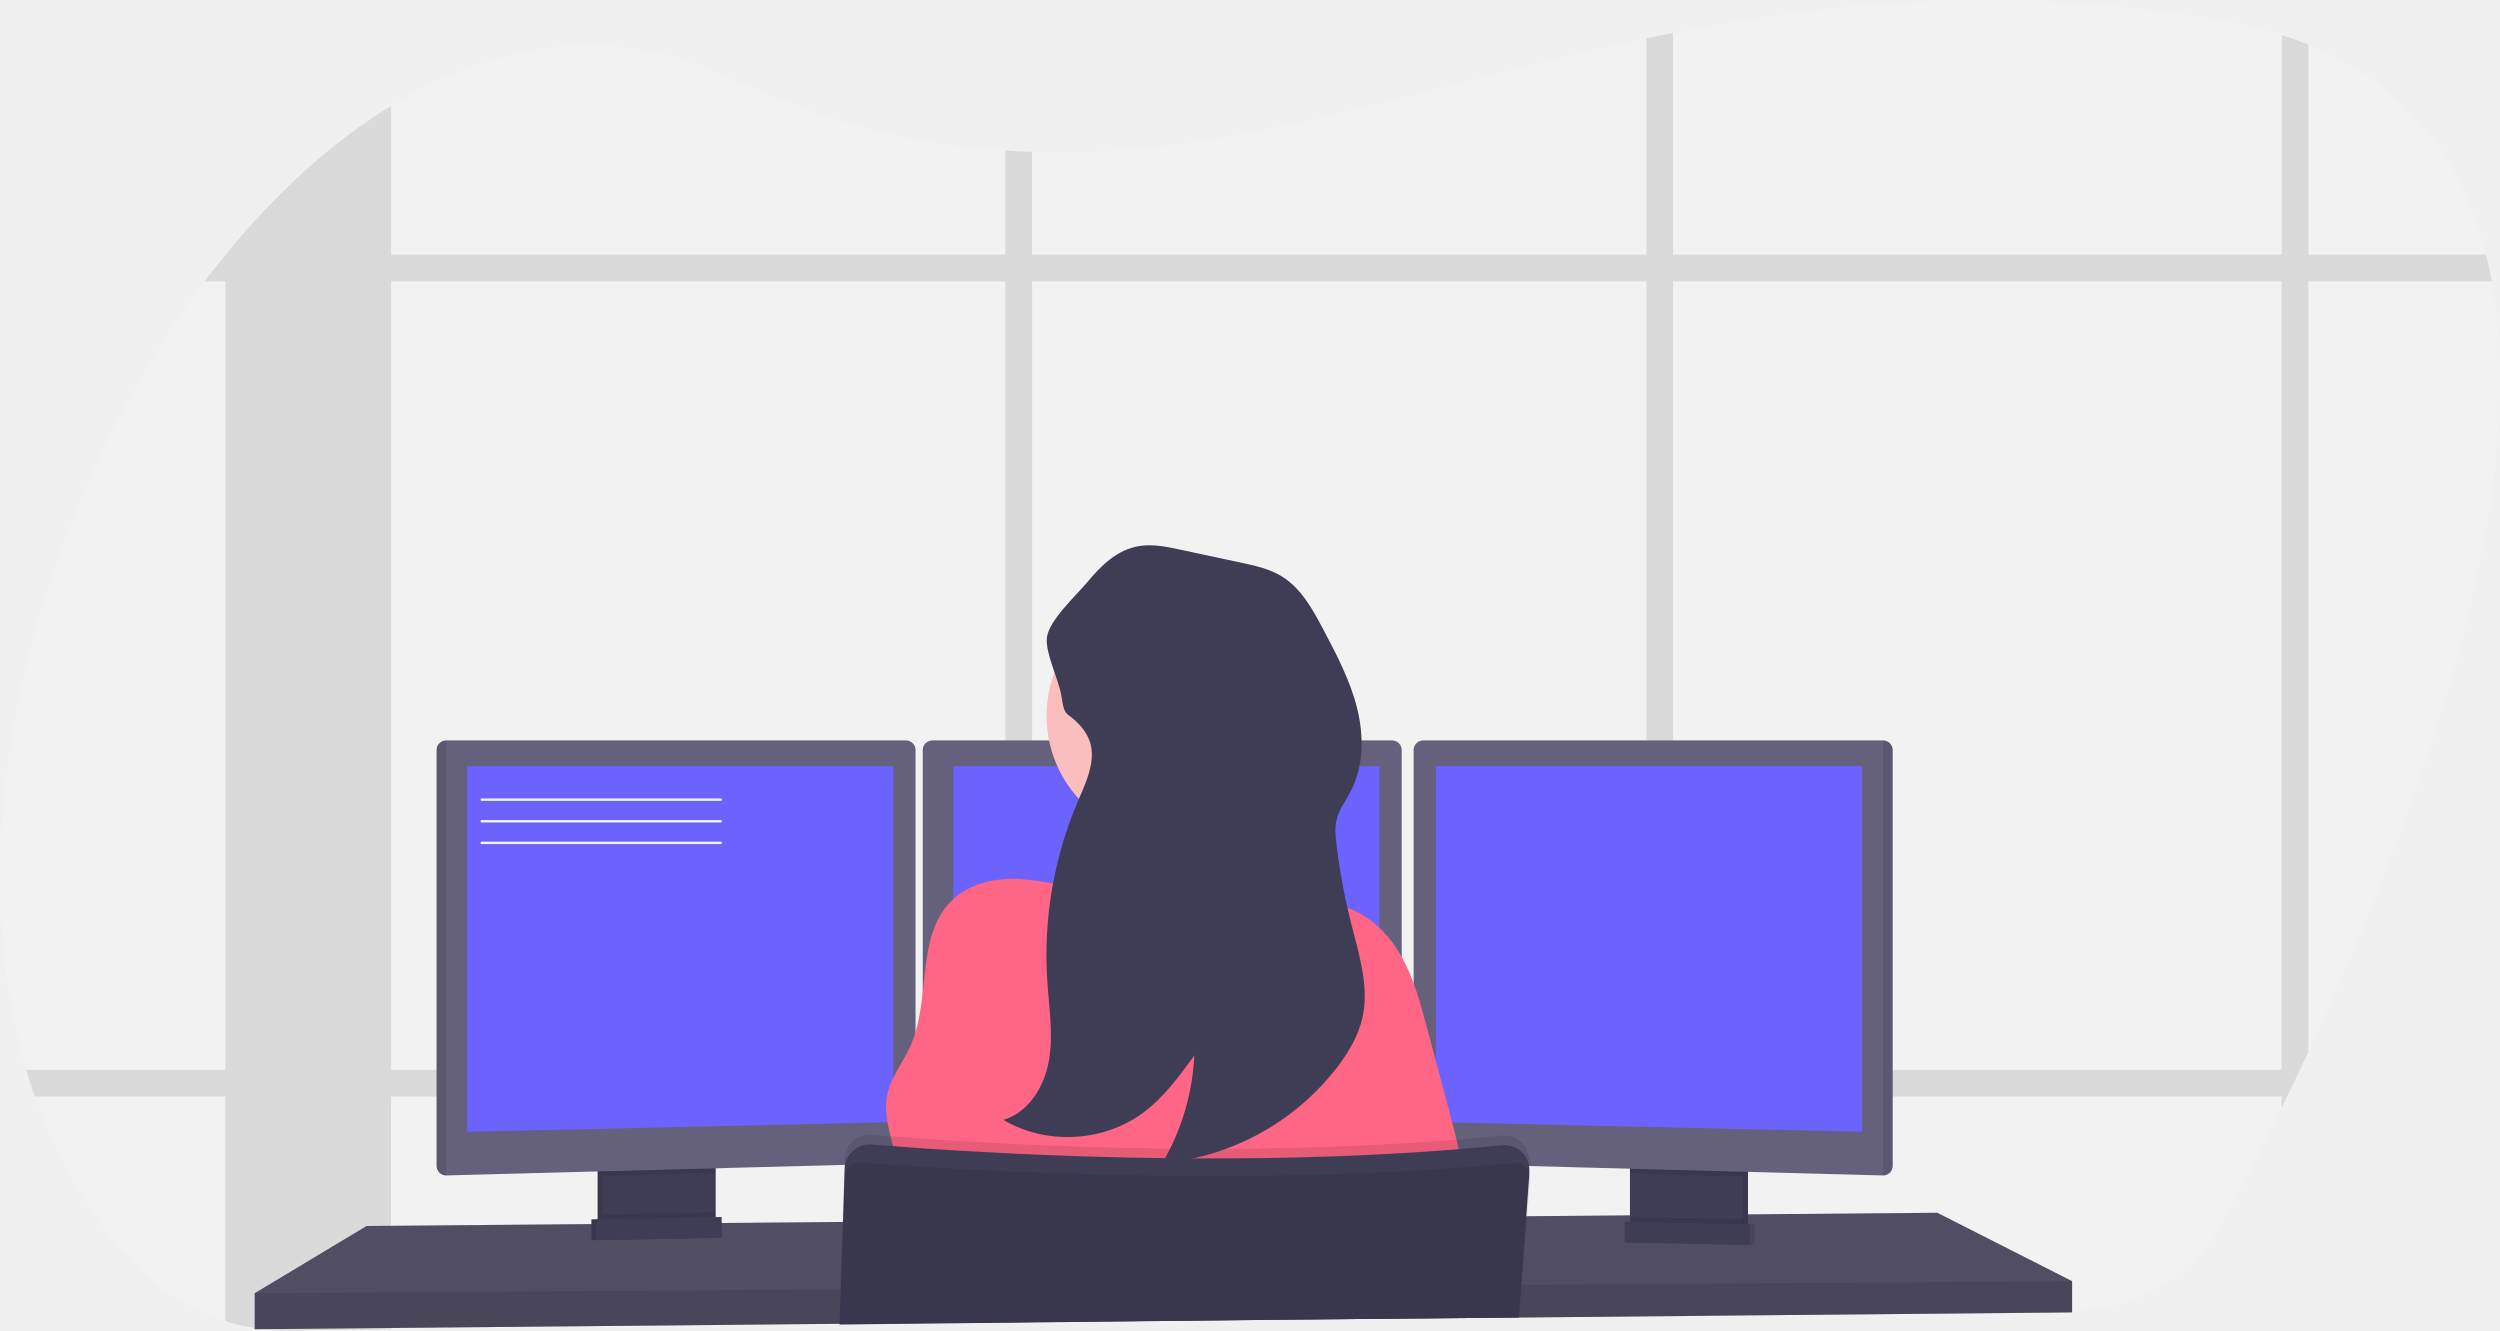
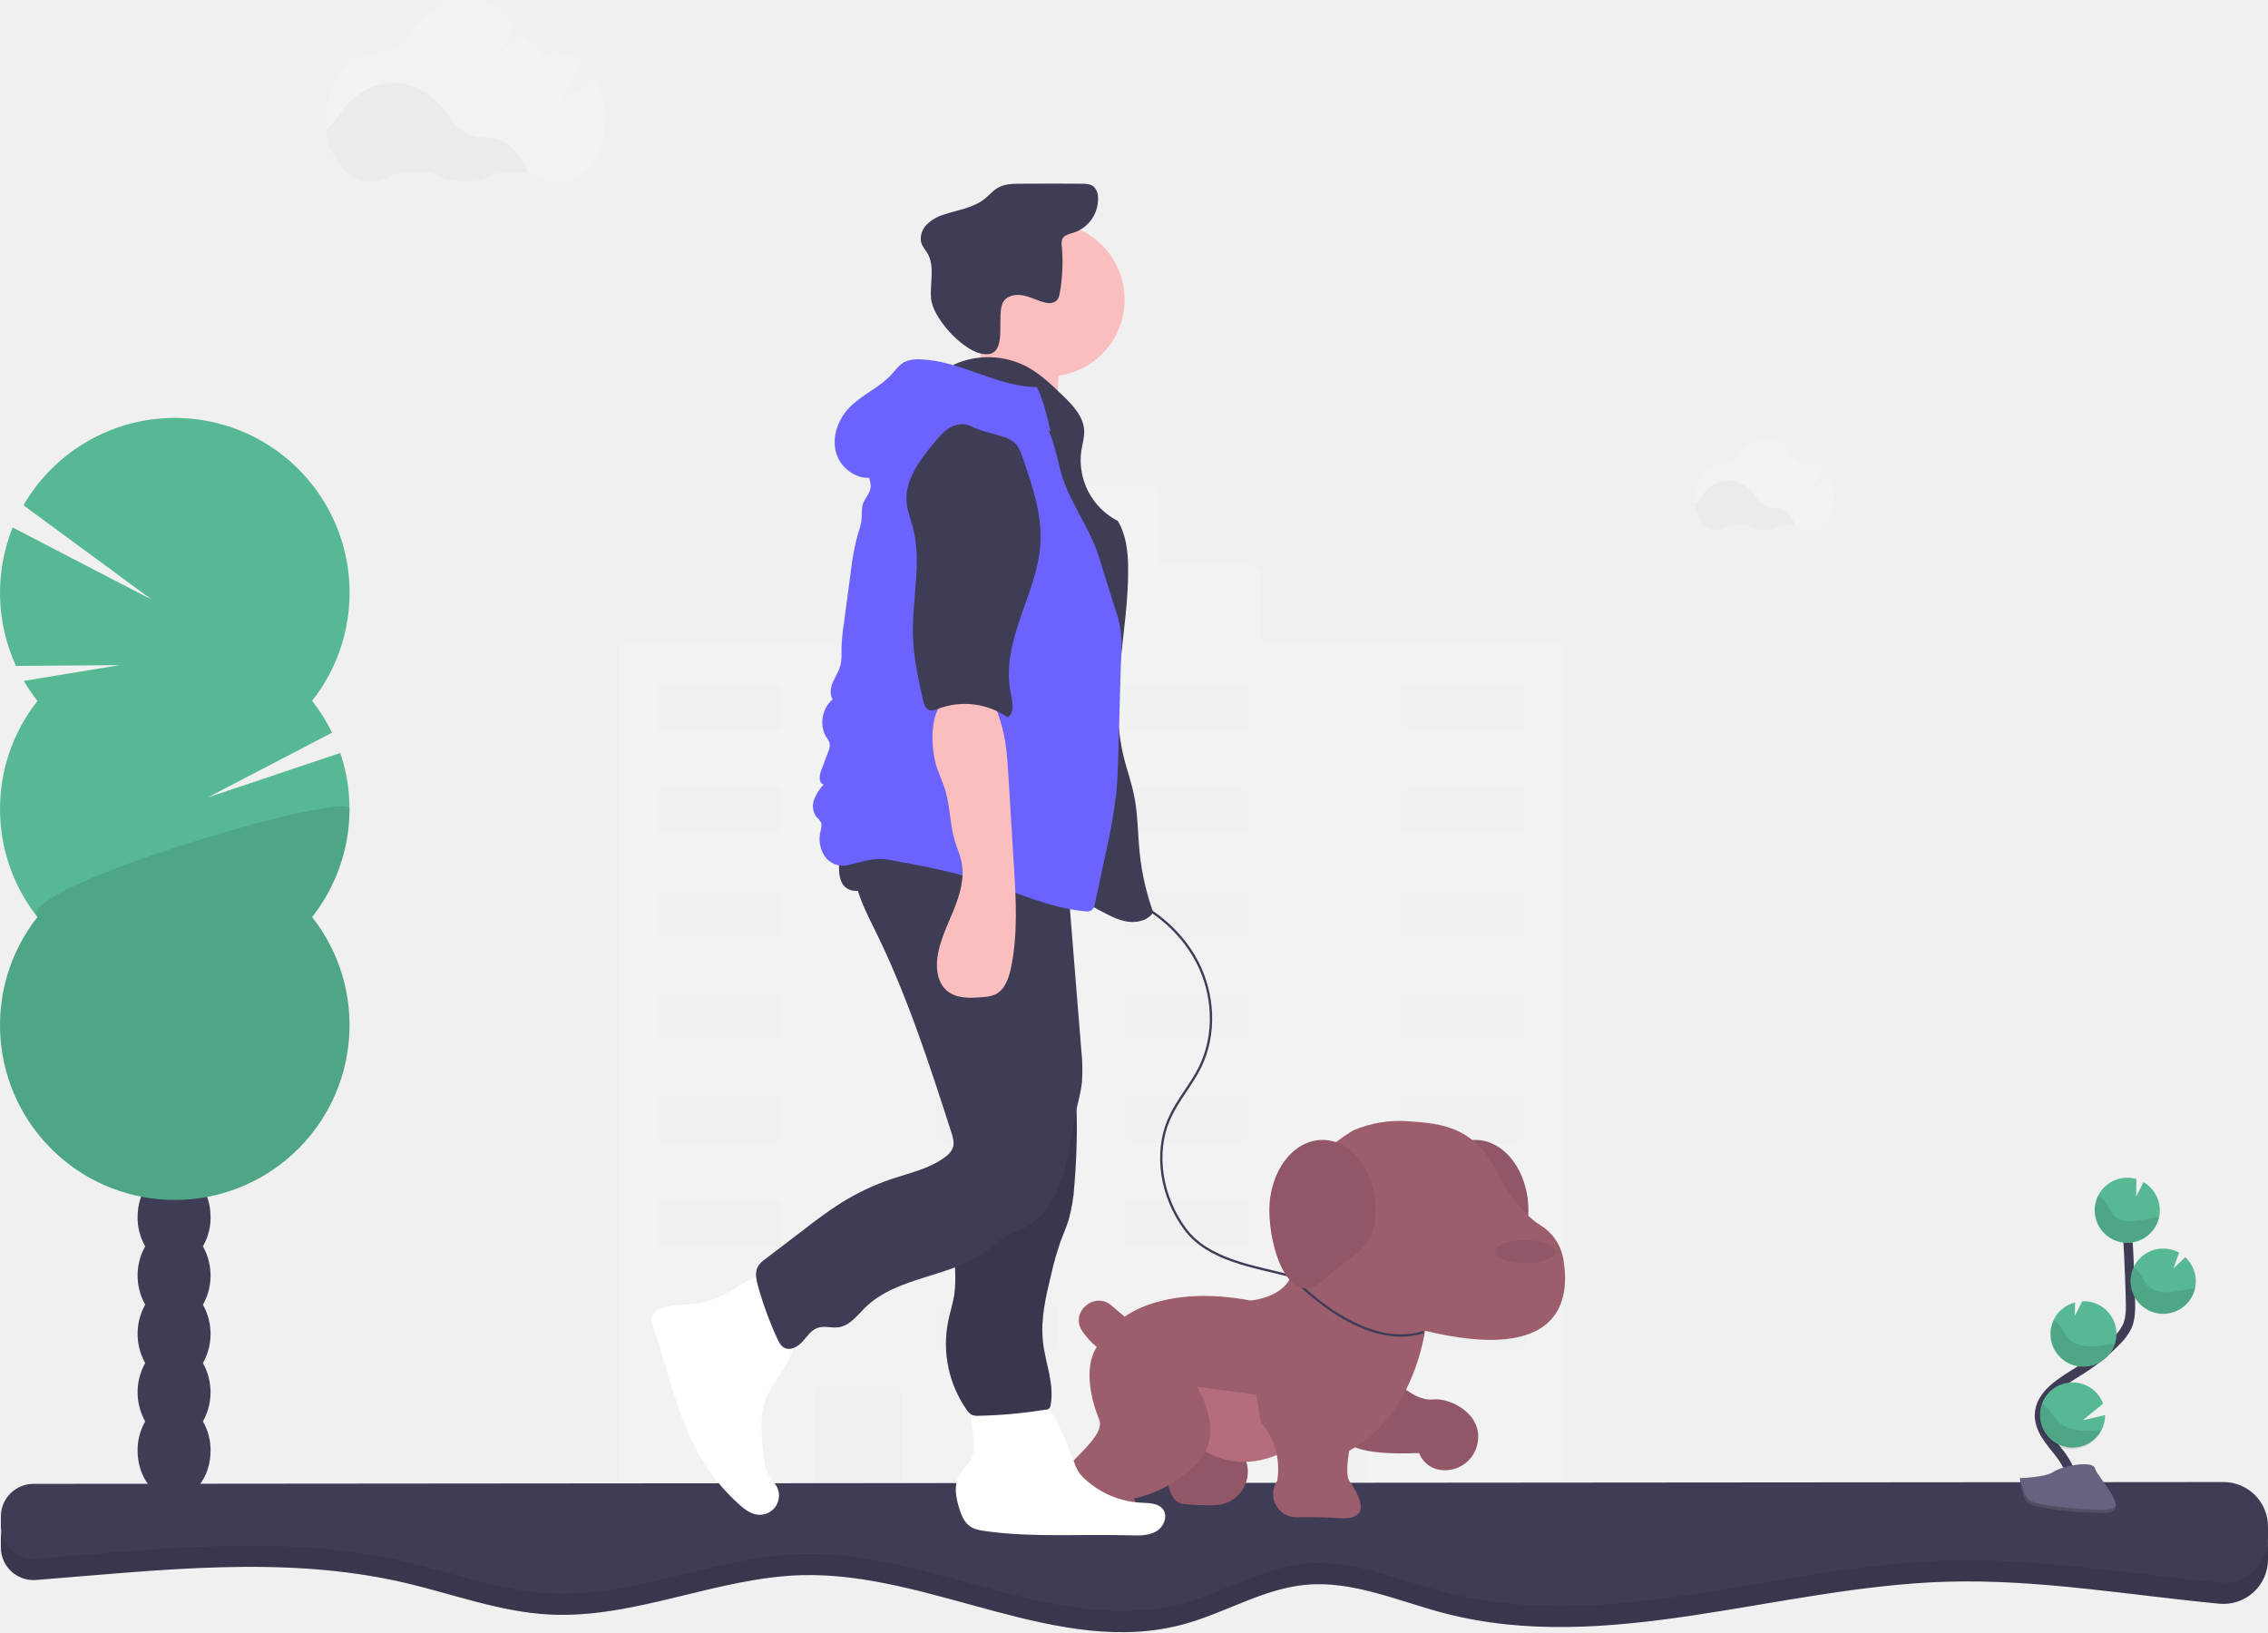
- <svg xmlns="http://www.w3.org/2000/svg" id="e6d15d18-a685-4480-ac2b-bd578043a679" data-name="Layer 1" width="1041.32" height="554.17" viewBox="0 0 1041.32 554.17">
-   <path d="M1040.82,611.12q-1.74,3.75-3.47,7.4-2.7,5.67-5.33,11.12c-.78,1.61-1.56,3.19-2.32,4.77-8.6,17.57-16.63,33.11-23.45,45.89A73.21,73.21,0,0,1,942.44,719l-151.65,1.65h-1.6l-13,.14-11.12.12-34.1.37-1.38,0-17.36.19h-.53l-107,1.16-95.51,1-11.11.12-69,.75H429l-44.75.48h-.48l-141.5,1.53-42.33.46a88,88,0,0,1-10.79-.54h0c-1.22-.14-2.44-.3-3.65-.49a87.38,87.38,0,0,1-51.29-27.54C116,678.37,102.75,655,93.85,629.64q-1.93-5.49-3.6-11.12C59.44,514.37,97,380,164.6,290.08q4.25-5.64,8.64-11l.07-.08c20.79-25.52,44.1-46.84,68.93-62,44-26.91,92.75-34.49,140.7-11.9,40.57,19.12,78.45,28.11,115.17,30.55,3.71.24,7.42.42,11.11.53,84.23,2.65,163.17-27.7,255.87-47.29,3.69-.78,7.39-1.55,11.12-2.28,66.13-13.16,139.49-20.1,226.73-5.51a189.09,189.09,0,0,1,26.76,6.4q5.77,1.86,11.12,4c41.64,16.94,64.35,48.24,74,87.46q1.37,5.46,2.37,11.11C1134.3,384.41,1084.19,518.23,1040.82,611.12Z" transform="translate(-79.34 -172.91)" fill="#f2f2f2" />
-   <path d="M576.36,618.52a95.22,95.22,0,0,1-1.87,11.12h93.7V618.52Zm-78.25,62.81,11.11-.09V653.77c-3.81-.17-7.52-.34-11.11-.52ZM265.19,618.52v11.12h198.5V618.52ZM1114.87,279h-74V191.51q-5.35-2.17-11.12-4V279H776.21V186.58c-3.73.73-7.43,1.5-11.12,2.28V279H509.22V236.15c-3.69-.11-7.4-.29-11.11-.53V279H242.24V217c-24.83,15.16-48.14,36.48-68.93,62h-.07v.08q-4.4,5.4-8.64,11h8.64V618.52h-83q1.66,5.63,3.6,11.12h79.39v93.62a87,87,0,0,0,12.2,2.79c1.21.19,2.43.35,3.65.49h0a88,88,0,0,0,10.79.54l42.33-.46v-97H498.11v94.21l11.11-.12V629.64H765.09V721l11.12-.12V629.64H1029.7v4.77c.76-1.58,1.54-3.16,2.32-4.77q2.63-5.45,5.33-11.12,1.73-3.64,3.47-7.4v-321h76.42Q1116.23,284.43,1114.87,279ZM242.24,618.52V290.08H498.11V618.52Zm267,0V290.08H765.09V618.52Zm520.48,0H776.21V290.08H1029.7Z" transform="translate(-79.34 -172.91)" opacity="0.1" />
-   <polygon points="863.09 533.65 863.09 546.65 711.17 548.05 709.55 548.08 651.81 548.61 650.43 548.63 632.88 548.78 632.36 548.78 525.38 549.77 349.77 551.4 349.62 551.4 304.97 551.82 304.49 551.83 106.09 553.65 106.09 538.65 152.74 510.65 246.34 509.87 248.34 509.86 249 509.85 251 509.82 295.94 509.45 297.95 509.44 298.59 509.43 300.59 509.42 315 509.3 315.38 509.29 350.93 508.99 351.22 508.99 628.62 506.65 635.41 506.6 636.09 506.6 641.27 506.55 678.92 506.24 680.92 506.21 682.77 506.19 683.73 506.19 695.44 506.1 697.76 506.07 700.87 506.05 710.62 505.96 726.09 505.83 728.09 505.81 731.57 505.79 732.22 505.79 806.93 505.15 863.09 533.65" fill="#65617d" />
-   <polygon points="863.09 533.65 863.09 546.65 711.17 548.05 709.55 548.08 651.81 548.61 650.43 548.63 632.88 548.78 632.36 548.78 525.38 549.77 349.77 551.4 349.62 551.4 304.97 551.82 304.49 551.83 106.09 553.65 106.09 538.65 152.74 510.65 246.34 509.87 248.34 509.86 249 509.85 251 509.82 295.94 509.45 297.95 509.44 298.59 509.43 300.59 509.42 315 509.3 315.38 509.29 350.93 508.99 351.22 508.99 628.62 506.65 635.41 506.6 636.09 506.6 641.27 506.55 678.92 506.24 680.92 506.21 682.77 506.19 683.73 506.19 695.44 506.1 697.76 506.07 700.87 506.05 710.62 505.96 726.09 505.83 728.09 505.81 731.57 505.79 732.22 505.79 806.93 505.15 863.09 533.65" opacity="0.2" />
-   <path d="M375.44,656.57v24.49a6.13,6.13,0,0,1-3.5,5.54,6,6,0,0,1-2.5.6l-34.9.74a6,6,0,0,1-2.7-.57,6.12,6.12,0,0,1-3.57-5.57V656.57Z" transform="translate(-79.34 -172.91)" fill="#3f3d56" />
-   <path d="M375.44,656.57v24.49a6.13,6.13,0,0,1-3.5,5.54,6,6,0,0,1-2.5.6l-34.9.74a6,6,0,0,1-2.7-.57,6.12,6.12,0,0,1-3.57-5.57V656.57Z" transform="translate(-79.34 -172.91)" opacity="0.1" />
-   <path d="M377.44,656.57v24.49a6.13,6.13,0,0,1-3.5,5.54,6,6,0,0,1-2.5.6l-34.9.74a6,6,0,0,1-2.7-.57,6.12,6.12,0,0,1-3.57-5.57V656.57Z" transform="translate(-79.34 -172.91)" fill="#3f3d56" />
-   <rect x="680.92" y="483.65" width="47.17" height="31.5" fill="#3f3d56" />
-   <rect x="680.92" y="483.65" width="47.17" height="31.5" opacity="0.1" />
-   <rect x="678.92" y="483.65" width="47.17" height="31.5" fill="#3f3d56" />
-   <polygon points="298.09 483.65 298.09 488.62 250.92 489.88 250.92 483.65 298.09 483.65" opacity="0.1" />
-   <path d="M460.69,485.27v168.2a4,4,0,0,1-3.85,3.95l-191.65,5.1h-.05a4,4,0,0,1-3.95-3.95V485.27a4,4,0,0,1,3.95-3.95h191.6A4,4,0,0,1,460.69,485.27Z" transform="translate(-79.34 -172.91)" fill="#65617d" />
-   <path d="M265.19,481.32v181.2h-.05a4,4,0,0,1-3.95-3.95V485.27a4,4,0,0,1,3.95-3.95Z" transform="translate(-79.34 -172.91)" opacity="0.1" />
-   <polygon points="194.59 319.15 372.09 319.15 372.09 467.4 194.59 471.4 194.59 319.15" fill="#6c63ff" />
-   <polygon points="726.09 483.65 726.09 490.06 678.92 488.8 678.92 483.65 726.09 483.65" opacity="0.1" />
-   <path d="M867.69,485.27v173.3a4,4,0,0,1-4,3.95h0L672,657.42a4,4,0,0,1-3.85-3.95V485.27a4,4,0,0,1,3.95-3.95h191.6A4,4,0,0,1,867.69,485.27Z" transform="translate(-79.34 -172.91)" fill="#65617d" />
-   <path d="M867.69,485.27v173.3a4,4,0,0,1-4,3.95h0V481.32h0A4,4,0,0,1,867.69,485.27Z" transform="translate(-79.34 -172.91)" opacity="0.1" />
-   <polygon points="775.59 319.15 598.09 319.15 598.09 467.4 775.59 471.4 775.59 319.15" fill="#6c63ff" />
-   <path d="M663.19,485.27v168.2a4,4,0,0,1-3.85,3.95l-191.65,5.1h0a4,4,0,0,1-4-3.95V485.27a4,4,0,0,1,3.95-3.95h191.6A4,4,0,0,1,663.19,485.27Z" transform="translate(-79.34 -172.91)" fill="#65617d" />
-   <polygon points="397.09 319.15 574.59 319.15 574.59 467.4 397.09 471.4 397.09 319.15" fill="#6c63ff" />
-   <polygon points="863.09 533.65 863.09 546.65 711.17 548.05 709.55 548.08 651.81 548.61 650.43 548.63 632.88 548.78 632.36 548.78 525.38 549.77 349.77 551.4 349.62 551.4 304.97 551.82 304.49 551.83 106.09 553.65 106.09 538.65 308.6 537.32 309.08 537.32 350.07 537.04 350.26 537.04 633.34 535.17 633.63 535.17 633.8 535.16 634.27 535.16 639.06 535.13 640.52 535.13 715.01 534.63 719.41 534.61 720.39 534.6 863.09 533.65" opacity="0.1" />
-   <circle cx="487.26" cy="298.15" r="51.33" fill="#fbbebe" />
-   <path d="M617.94,550.07s-99.5,12-90,0c3.44-4.34,4.39-17.2,4.2-31.85-.06-4.45-.22-9.06-.45-13.65-1.1-22-3.75-43.5-3.75-43.5s87-41,77-8.5c-4,13.13-2.69,31.57.35,48.88.89,5.05,1.92,10,3,14.7A344.67,344.67,0,0,0,617.94,550.07Z" transform="translate(-79.34 -172.91)" fill="#fbbebe" />
-   <path d="M585.47,546c11.51-2.13,23.7-6,34.53-1.54,2.85,1.17,5.47,2.88,8.39,3.86s6.12,1.22,9.16,1.91c10.68,2.42,19.34,10.55,24.9,20s8.44,20.14,11.26,30.72l6.9,25.83c6,22.45,12,45.09,13.39,68.3a2437.62,2437.62,0,0,1-250.84,1.43c5.44-10.34,11-21.31,10.54-33s-7.19-23.22-4.76-34.74c1.55-7.34,6.57-13.39,9.64-20.22,8.75-19.52,1.94-45.79,17.32-60.65,6.92-6.68,17-9.21,26.63-8.89,12.28.41,24.85,4.24,37,6.11C555.09,547.48,569.79,548.88,585.47,546Z" transform="translate(-79.34 -172.91)" fill="#ff6584" />
-   <path d="M716.37,657.17l-.1,1.43v.1l-.17,2.3-1.33,18.51-1.61,22.3-.46,6.28-1,13.44v.17l-107,1L429.11,724.6l0,.84h-.14l0-.84v-.28l.45-14.36.86-28.06.74-23.79.07-2.37a10.53,10.53,0,0,1,11.42-10.17c4.72.4,10.85.89,18.18,1.41l3,.22c42.33,2.94,120.56,6.74,199.5,2,1.66-.09,3.33-.19,5-.31,12.24-.77,24.47-1.76,36.58-3a10.53,10.53,0,0,1,11.6,11.23Z" transform="translate(-79.34 -172.91)" opacity="0.1" />
-   <path d="M429.08,725.44l0-.84,175.62-1.91,107-1H712v-.17l1-13.44.43-6,1.64-22.61,1.29-17.9,0-.44a10.62,10.62,0,0,0-.11-2.47.3.3,0,0,0,0-.1,10.39,10.39,0,0,0-2-4.64,10.54,10.54,0,0,0-9.42-4c-12.11,1.24-24.34,2.23-36.58,3-1.67.12-3.34.22-5,.31-78.94,4.69-157.17.89-199.5-2l-3-.22c-7.33-.52-13.46-1-18.18-1.41a10.54,10.54,0,0,0-11.24,8.53,11,11,0,0,0-.18,1.64l-.68,22.16L429.54,710l-.44,14.36v.28l0,.84Z" transform="translate(-79.34 -172.91)" fill="#3f3d56" />
-   <path d="M716.67,664.18l-1.23,15.33-1.83,22.85-.46,5.72-1,12.81-.06.64v.17h0l-.15,1.48.11-1.48h-.29l-107,1L429.11,724.6v-.28l.49-14.36,1-28.06.64-18.65A6.36,6.36,0,0,1,434.3,658a6.25,6.25,0,0,1,3.78-.9c2.1.17,4.68.37,7.69.59,4.89.36,10.92.78,17.94,1.22,13,.82,29.31,1.7,48,2.42,52,2,122.2,2.67,188.88-3.17,3-.26,6.1-.55,9.13-.84a6.26,6.26,0,0,1,3.48.66,5.16,5.16,0,0,1,.86.54,6.14,6.14,0,0,1,2,2.46,3.56,3.56,0,0,1,.25.61A6.28,6.28,0,0,1,716.67,664.18Z" transform="translate(-79.34 -172.91)" opacity="0.1" />
-   <path d="M377.44,677.87v3.19a6.13,6.13,0,0,1-3.5,5.54l-40.1.77a6.12,6.12,0,0,1-3.57-5.57v-3Z" transform="translate(-79.34 -172.91)" opacity="0.1" />
-   <polygon points="298.59 515.57 246.34 516.57 246.34 507.9 298.59 506.9 298.59 515.57" fill="#3f3d56" />
-   <polygon points="298.59 515.57 246.34 516.57 246.34 507.9 298.59 506.9 298.59 515.57" opacity="0.1" />
-   <polygon points="300.59 515.57 248.34 516.57 248.34 507.9 300.59 506.9 300.59 515.57" fill="#3f3d56" />
-   <path d="M758.56,679.87v3.19a6.13,6.13,0,0,0,3.5,5.54l40.1.77a6.12,6.12,0,0,0,3.57-5.57v-3Z" transform="translate(-79.34 -172.91)" opacity="0.1" />
-   <polygon points="678.72 517.57 730.97 518.57 730.97 509.9 678.72 508.9 678.72 517.57" opacity="0.1" />
-   <polygon points="676.72 517.57 728.97 518.57 728.97 509.9 676.72 508.9 676.72 517.57" fill="#3f3d56" />
-   <path d="M534.13,486.79c.08,7-3.16,13.6-5.91,20.07a163.49,163.49,0,0,0-12.66,74.71c.73,11,2.58,22,.73,32.9s-8.43,21.77-19,24.9c17.53,10.45,41.26,9.35,57.76-2.66,8.79-6.4,15.34-15.33,21.75-24.11a97.86,97.86,0,0,1-13.31,44.75A103.43,103.43,0,0,0,637,616.53c4.31-5.81,8.06-12.19,9.72-19.23,3.09-13-1.22-26.51-4.51-39.5a266.06,266.06,0,0,1-6.17-33c-.43-3.56-.78-7.22.1-10.7,1-4.07,3.67-7.51,5.64-11.22,5.6-10.54,5.73-23.3,2.86-34.88s-8.49-22.26-14.06-32.81c-4.46-8.46-9.3-17.31-17.46-22.28-5.1-3.1-11-4.39-16.88-5.64l-25.37-5.43c-5.55-1.19-11.26-2.38-16.87-1.51-9.47,1.48-16.14,8.32-22,15.34-4.59,5.46-15.81,15.71-16.6,22.86-.72,6.59,5.1,17.63,6.09,24.58,1.3,9,2.22,6,7.3,11.52C532,478.05,534.07,482,534.13,486.79Z" transform="translate(-79.34 -172.91)" fill="#3f3d56" />
-   <path d="M379.6,506.5H280a.5.5,0,0,1,0-1h99.6a.5.5,0,0,1,0,1Z" transform="translate(-79.34 -172.91)" fill="#f2f2f2" />
-   <path d="M379.6,515.5H280a.5.5,0,0,1,0-1h99.6a.5.5,0,0,1,0,1Z" transform="translate(-79.34 -172.91)" fill="#f2f2f2" />
-   <path d="M379.6,524.5H280a.5.5,0,0,1,0-1h99.6a.5.5,0,0,1,0,1Z" transform="translate(-79.34 -172.91)" fill="#f2f2f2" />
+ <svg xmlns="http://www.w3.org/2000/svg" id="f52a33bb-f0f0-440f-a6eb-12ce17e2b83a" data-name="Layer 1" width="974.38" height="701.23" viewBox="0 0 974.38 701.23">
+   <path d="M783.11,376H654.76V348.26a6.64,6.64,0,0,0-6.64-6.64H610.43V312.05a4.18,4.18,0,0,0-4.18-4.18H557.7a4.18,4.18,0,0,0-4.18,4.18v29.57H509.21a6.64,6.64,0,0,0-6.64,6.64V376H380.18a1.35,1.35,0,0,0-1.34,1.35V745.89a1.35,1.35,0,0,0,1.34,1.35h81.34a1.35,1.35,0,0,0,1.35-1.35V696.31a1.36,1.36,0,0,1,1.35-1.35h34.36a1.36,1.36,0,0,1,1.35,1.35v49.58a1.35,1.35,0,0,0,1.34,1.35H662a1.36,1.36,0,0,0,1.35-1.35V696.31a1.35,1.35,0,0,1,1.34-1.35h34.36a1.35,1.35,0,0,1,1.35,1.35v49.58a1.36,1.36,0,0,0,1.35,1.35h81.34a1.36,1.36,0,0,0,1.35-1.35V377.37A1.36,1.36,0,0,0,783.11,376ZM448.31,677.74a1.34,1.34,0,0,1-1.34,1.34H396.73a1.34,1.34,0,0,1-1.35-1.34V660.58a1.35,1.35,0,0,1,1.35-1.35H447a1.35,1.35,0,0,1,1.34,1.35Zm0-44.34a1.34,1.34,0,0,1-1.34,1.35H396.73a1.34,1.34,0,0,1-1.35-1.35V616.25a1.34,1.34,0,0,1,1.35-1.35H447a1.34,1.34,0,0,1,1.34,1.35Zm0-44.33a1.35,1.35,0,0,1-1.34,1.35H396.73a1.35,1.35,0,0,1-1.35-1.35V571.91a1.35,1.35,0,0,1,1.35-1.35H447a1.35,1.35,0,0,1,1.34,1.35Zm0-44.34a1.34,1.34,0,0,1-1.34,1.35H396.73a1.34,1.34,0,0,1-1.35-1.35V527.58a1.34,1.34,0,0,1,1.35-1.35H447a1.34,1.34,0,0,1,1.34,1.35Zm0-44.33a1.35,1.35,0,0,1-1.34,1.35H396.73a1.35,1.35,0,0,1-1.35-1.35V483.24a1.34,1.34,0,0,1,1.35-1.34H447a1.34,1.34,0,0,1,1.34,1.34Zm0-44.33a1.34,1.34,0,0,1-1.34,1.34H396.73a1.34,1.34,0,0,1-1.35-1.34V438.91a1.35,1.35,0,0,1,1.35-1.35H447a1.35,1.35,0,0,1,1.34,1.35Zm0-44.34a1.34,1.34,0,0,1-1.34,1.35H396.73a1.34,1.34,0,0,1-1.35-1.35V394.58a1.34,1.34,0,0,1,1.35-1.35H447a1.34,1.34,0,0,1,1.34,1.35Zm119.11,266a1.34,1.34,0,0,1-1.35,1.34H515.83a1.35,1.35,0,0,1-1.35-1.34V660.58a1.36,1.36,0,0,1,1.35-1.35h50.24a1.35,1.35,0,0,1,1.35,1.35Zm0-44.34a1.34,1.34,0,0,1-1.35,1.35H515.83a1.35,1.35,0,0,1-1.35-1.35V616.25a1.35,1.35,0,0,1,1.35-1.35h50.24a1.34,1.34,0,0,1,1.35,1.35Zm0-44.33a1.35,1.35,0,0,1-1.35,1.35H515.83a1.36,1.36,0,0,1-1.35-1.35V571.91a1.36,1.36,0,0,1,1.35-1.35h50.24a1.35,1.35,0,0,1,1.35,1.35Zm0-44.34a1.34,1.34,0,0,1-1.35,1.35H515.83a1.35,1.35,0,0,1-1.35-1.35V527.58a1.35,1.35,0,0,1,1.35-1.35h50.24a1.34,1.34,0,0,1,1.35,1.35Zm0-44.33a1.35,1.35,0,0,1-1.35,1.35H515.83a1.36,1.36,0,0,1-1.35-1.35V483.24a1.35,1.35,0,0,1,1.35-1.34h50.24a1.34,1.34,0,0,1,1.35,1.34Zm0-44.33a1.34,1.34,0,0,1-1.35,1.34H515.83a1.35,1.35,0,0,1-1.35-1.34V438.91a1.36,1.36,0,0,1,1.35-1.35h50.24a1.35,1.35,0,0,1,1.35,1.35Zm0-44.34a1.34,1.34,0,0,1-1.35,1.35H515.83a1.35,1.35,0,0,1-1.35-1.35V394.58a1.35,1.35,0,0,1,1.35-1.35h50.24a1.34,1.34,0,0,1,1.35,1.35Zm81.39,266a1.34,1.34,0,0,1-1.35,1.34H597.22a1.35,1.35,0,0,1-1.35-1.34V660.58a1.36,1.36,0,0,1,1.35-1.35h50.24a1.35,1.35,0,0,1,1.35,1.35Zm0-44.34a1.34,1.34,0,0,1-1.35,1.35H597.22a1.35,1.35,0,0,1-1.35-1.35V616.25a1.35,1.35,0,0,1,1.35-1.35h50.24a1.34,1.34,0,0,1,1.35,1.35Zm0-44.33a1.35,1.35,0,0,1-1.35,1.35H597.22a1.36,1.36,0,0,1-1.35-1.35V571.91a1.36,1.36,0,0,1,1.35-1.35h50.24a1.35,1.35,0,0,1,1.35,1.35Zm0-44.34a1.34,1.34,0,0,1-1.35,1.35H597.22a1.35,1.35,0,0,1-1.35-1.35V527.58a1.35,1.35,0,0,1,1.35-1.35h50.24a1.34,1.34,0,0,1,1.35,1.35Zm0-44.33a1.35,1.35,0,0,1-1.35,1.35H597.22a1.36,1.36,0,0,1-1.35-1.35V483.24a1.35,1.35,0,0,1,1.35-1.34h50.24a1.34,1.34,0,0,1,1.35,1.34Zm0-44.33a1.34,1.34,0,0,1-1.35,1.34H597.22a1.35,1.35,0,0,1-1.35-1.34V438.91a1.36,1.36,0,0,1,1.35-1.35h50.24a1.35,1.35,0,0,1,1.35,1.35Zm0-44.34a1.34,1.34,0,0,1-1.35,1.35H597.22a1.35,1.35,0,0,1-1.35-1.35V394.58a1.35,1.35,0,0,1,1.35-1.35h50.24a1.34,1.34,0,0,1,1.35,1.35Zm119.11,266a1.35,1.35,0,0,1-1.35,1.34H716.33a1.34,1.34,0,0,1-1.35-1.34V660.58a1.35,1.35,0,0,1,1.35-1.35h50.24a1.36,1.36,0,0,1,1.35,1.35Zm0-44.34a1.35,1.35,0,0,1-1.35,1.35H716.33A1.34,1.34,0,0,1,715,633.4V616.25a1.34,1.34,0,0,1,1.35-1.35h50.24a1.35,1.35,0,0,1,1.35,1.35Zm0-44.33a1.36,1.36,0,0,1-1.35,1.35H716.33a1.35,1.35,0,0,1-1.35-1.35V571.91a1.35,1.35,0,0,1,1.35-1.35h50.24a1.36,1.36,0,0,1,1.35,1.35Zm0-44.34a1.35,1.35,0,0,1-1.35,1.35H716.33a1.34,1.34,0,0,1-1.35-1.35V527.58a1.34,1.34,0,0,1,1.35-1.35h50.24a1.35,1.35,0,0,1,1.35,1.35Zm0-44.33a1.36,1.36,0,0,1-1.35,1.35H716.33A1.35,1.35,0,0,1,715,500.4V483.24a1.34,1.34,0,0,1,1.35-1.34h50.24a1.35,1.35,0,0,1,1.35,1.34Zm0-44.33a1.35,1.35,0,0,1-1.35,1.34H716.33a1.34,1.34,0,0,1-1.35-1.34V438.91a1.35,1.35,0,0,1,1.35-1.35h50.24a1.36,1.36,0,0,1,1.35,1.35Zm0-44.34a1.35,1.35,0,0,1-1.35,1.35H716.33a1.34,1.34,0,0,1-1.35-1.35V394.58a1.34,1.34,0,0,1,1.35-1.35h50.24a1.35,1.35,0,0,1,1.35,1.35Z" transform="translate(-112.81 -99.39)" fill="#f2f2f2" />
+   <path d="M368.78,133.52l-15.52,9.84,9.42-17.14a15.35,15.35,0,0,0-9.38-3.35h-.25a18.09,18.09,0,0,1-3.22-.24L344.57,126l2.25-4.1a18.66,18.66,0,0,1-9.2-7l-9.41,6,5.94-10.81c-5.5-6.61-12.92-10.66-21.09-10.66-9.79,0-18.51,5.82-24.14,14.89a18,18,0,0,1-16,8.6h-.52c-10.81,0-19.57,12.26-19.57,27.38s8.76,27.37,19.57,27.37a14.72,14.72,0,0,0,6.81-1.71,28.21,28.21,0,0,1,23.69-.46,24.66,24.66,0,0,0,20.14,0,28.23,28.23,0,0,1,23.47.46,14.72,14.72,0,0,0,6.75,1.67c10.81,0,19.57-12.26,19.57-27.37A34.71,34.71,0,0,0,368.78,133.52Z" transform="translate(-112.81 -99.39)" fill="#f2f2f2" />
+   <path d="M339.53,173.57a28.89,28.89,0,0,0-16.77,1.82,24.69,24.69,0,0,1-20.13,0c-7.39-3.27-16.64-3.2-23.69.47a14.72,14.72,0,0,1-6.82,1.7c-9.6,0-17.59-9.67-19.25-22.43a18.53,18.53,0,0,0,4.8-5.17C263.3,140.83,272,135,281.81,135s18.4,5.75,24,14.73a18.48,18.48,0,0,0,15.95,8.76h.25C329.69,158.5,336.31,164.63,339.53,173.57Z" transform="translate(-112.81 -99.39)" opacity="0.03" />
+   <path d="M898.76,305.13,891,310l4.7-8.55a7.67,7.67,0,0,0-4.68-1.67h-.12a8.6,8.6,0,0,1-1.61-.12l-2.62,1.67,1.12-2.05a9.4,9.4,0,0,1-4.59-3.48l-4.69,3,3-5.4A13.74,13.74,0,0,0,871,288.1c-4.88,0-9.23,2.91-12,7.43a9,9,0,0,1-8,4.29h-.26c-5.39,0-9.76,6.11-9.76,13.65s4.37,13.65,9.76,13.65a7.32,7.32,0,0,0,3.4-.85,14.08,14.08,0,0,1,11.81-.23,12.33,12.33,0,0,0,10.05,0,14.11,14.11,0,0,1,11.71.23,7.29,7.29,0,0,0,3.36.83c5.39,0,9.76-6.11,9.76-13.65A17.41,17.41,0,0,0,898.76,305.13Z" transform="translate(-112.81 -99.39)" fill="#f2f2f2" />
+   <path d="M884.17,325.1a14.52,14.52,0,0,0-8.37.91,12.28,12.28,0,0,1-5,1.06,12.41,12.41,0,0,1-5-1.08,14.1,14.1,0,0,0-11.82.23,7.29,7.29,0,0,1-3.4.85c-4.79,0-8.77-4.82-9.6-11.19a9.26,9.26,0,0,0,2.4-2.58c2.8-4.52,7.15-7.43,12-7.43s9.18,2.87,12,7.35a9.22,9.22,0,0,0,8,4.37h.13C879.26,317.59,882.56,320.65,884.17,325.1Z" transform="translate(-112.81 -99.39)" opacity="0.03" />
+   <path d="M1087.19,764.35v5a19.12,19.12,0,0,1-20.91,19c-39.15-3.72-78.12-10.64-117.4-9.44-72.42,2.21-145.44,31.83-215.54,13.53-19.77-5.16-39.32-14.13-59.66-12.2-18.25,1.73-34.49,12.05-52.17,16.89C567.74,811.89,513,774.59,457.25,776.09c-36.74,1-71.92,18.89-108.62,16.9-21.27-1.14-41.53-8.92-62.28-13.71-51.66-11.94-104.86-5.26-158.09-1.12a14,14,0,0,1-15.07-13.92V760a14,14,0,0,1,14-14l940.92-.76A19.12,19.12,0,0,1,1087.19,764.35Z" transform="translate(-112.81 -99.39)" fill="#3f3d56" />
+   <path d="M1087.19,764.35v5a19.12,19.12,0,0,1-20.91,19c-39.15-3.72-78.12-10.64-117.4-9.44-72.42,2.21-145.44,31.83-215.54,13.53-19.77-5.16-39.32-14.13-59.66-12.2-18.25,1.73-34.49,12.05-52.17,16.89C567.74,811.89,513,774.59,457.25,776.09c-36.74,1-71.92,18.89-108.62,16.9-21.27-1.14-41.53-8.92-62.28-13.71-51.66-11.94-104.86-5.26-158.09-1.12a14,14,0,0,1-15.07-13.92V760a14,14,0,0,1,14-14l940.92-.76A19.12,19.12,0,0,1,1087.19,764.35Z" transform="translate(-112.81 -99.39)" opacity="0.1" />
+   <path d="M1087.19,755.2v5a20.39,20.39,0,0,1-.11,2.08,19.11,19.11,0,0,1-20.8,17c-39.15-3.73-78.12-10.65-117.4-9.44-72.42,2.22-145.44,31.84-215.54,13.53-19.77-5.16-39.32-14.13-59.66-12.2-18.25,1.73-34.49,12-52.17,16.9C567.74,802.75,513,765.45,457.25,767c-36.74,1-71.92,18.89-108.62,16.91-21.27-1.15-41.53-8.92-62.28-13.72-51.65-11.93-104.86-5.26-158.09-1.12a14,14,0,0,1-14.86-11.5,13.7,13.7,0,0,1-.21-2.42v-4.28a14,14,0,0,1,14-14L363,736.67l481.81-.4,223.28-.18A19.11,19.11,0,0,1,1087.19,755.2Z" transform="translate(-112.81 -99.39)" fill="#3f3d56" />
+   <path d="M1001.79,740.76c3-5.51-.41-12.26-4.29-17.18s-8.61-10-8.51-16.29c.15-9,9.7-14.31,17.33-19.08a84.87,84.87,0,0,0,15.56-12.51,23,23,0,0,0,4.78-6.4c1.58-3.52,1.53-7.52,1.43-11.38q-.49-19.26-1.9-38.49" transform="translate(-112.81 -99.39)" fill="none" stroke="#3f3d56" stroke-miterlimit="10" stroke-width="4" />
+   <path d="M1040.7,618.73a14,14,0,0,0-7-11.5l-3.14,6.22.09-7.53a13.86,13.86,0,0,0-4.62-.55,14,14,0,1,0,14.68,13.36Z" transform="translate(-112.81 -99.39)" fill="#57b894" />
+   <path d="M1015.67,713.72a14,14,0,1,1,.68-11.3l-8.77,7.14,9.65-2.24A14,14,0,0,1,1015.67,713.72Z" transform="translate(-112.81 -99.39)" fill="#57b894" />
+   <path d="M1008.74,686.48a14,14,0,0,1-4.45-27.54l-.08,5.78,3.18-6.29h0a14,14,0,0,1,14.67,13.37,13.87,13.87,0,0,1-.6,4.79A14.05,14.05,0,0,1,1008.74,686.48Z" transform="translate(-112.81 -99.39)" fill="#57b894" />
+   <path d="M1042.81,663.8a14,14,0,1,1-1.32-28,13.88,13.88,0,0,1,7.52,1.78l-2.48,6.79,5.11-4.89a14,14,0,0,1,4.53,9.68,13.76,13.76,0,0,1-.35,3.87A14,14,0,0,1,1042.81,663.8Z" transform="translate(-112.81 -99.39)" fill="#57b894" />
+   <path d="M1038.81,622.47c-3.24.36-6.39,1.37-9.64,1.57s-6.82-.58-8.88-3.11c-1.1-1.36-1.66-3.08-2.59-4.57a10,10,0,0,0-3.54-3.32,14,14,0,1,0,26.24,9.31C1039.87,622.38,1039.34,622.41,1038.81,622.47Z" transform="translate(-112.81 -99.39)" opacity="0.1" />
+   <path d="M1042.81,663.8a14,14,0,0,1-13.35-20,10.27,10.27,0,0,1,2.82,2.83c1,1.51,1.61,3.25,2.78,4.63,2.19,2.58,5.92,3.42,9.31,3.26s6.66-1.11,10-1.42c.47-.05.94-.08,1.42-.09A14,14,0,0,1,1042.81,663.8Z" transform="translate(-112.81 -99.39)" opacity="0.1" />
+   <path d="M1008.74,686.48a14,14,0,0,1-13.47-19.76,11,11,0,0,1,3,2.85c1.09,1.54,1.77,3.31,3,4.73,2.37,2.64,6.35,3.56,9.93,3.48s6.83-.93,10.28-1.19A14.05,14.05,0,0,1,1008.74,686.48Z" transform="translate(-112.81 -99.39)" opacity="0.1" />
+   <path d="M1015.67,713.72a14,14,0,0,1-25.59-11.45,14.09,14.09,0,0,1,3.08,2.75c1.34,1.63,2.22,3.47,3.76,5,2.87,2.81,7.5,4,11.63,4.08A60,60,0,0,0,1015.67,713.72Z" transform="translate(-112.81 -99.39)" opacity="0.1" />
+   <path d="M980.62,734.42s11.08-.35,14.42-2.72,17-5.22,17.86-1.41,16.65,19,4.14,19.07-29-2-32.39-4S980.62,734.42,980.62,734.42Z" transform="translate(-112.81 -99.39)" fill="#656380" />
+   <path d="M1017.27,748c-12.51.1-29.06-1.95-32.39-4-2.54-1.54-3.55-7.09-3.89-9.65l-.37,0s.7,8.93,4,11,19.89,4.08,32.39,4c3.61,0,4.86-1.32,4.79-3.22C1021.33,747.29,1020,748,1017.27,748Z" transform="translate(-112.81 -99.39)" opacity="0.2" />
+   <path d="M723.79,619.35c0,16.7,8.56,17.68,22.83,30.23s22.82-13.53,22.82-30.23-10.22-30.24-22.82-30.24S723.79,602.65,723.79,619.35Z" transform="translate(-112.81 -99.39)" fill="#915766" />
+   <path d="M578.12,469.31c-1.35,3.27.52,7.13,3.31,9.29s6.32,3.09,9.67,4.21c15,5,28.42,15.44,35.84,29.42s8.41,31.53,1.38,45.72c-3.75,7.57-9.56,14-13,21.69-6.92,15.3-3.41,34.07,6.53,47.61s29.41,16.15,45.66,20.35c0,0,42,33,57,24" transform="translate(-112.81 -99.39)" fill="none" stroke="#3f3d56" stroke-miterlimit="10" />
+   <path d="M614.47,727.6s-2,17,7,18a115.81,115.81,0,0,0,13.2.43,14.41,14.41,0,0,0,12.07-22l-.27-.42C637.47,709.6,614.47,727.6,614.47,727.6Z" transform="translate(-112.81 -99.39)" fill="#915766" />
+   <path d="M619.47,713.6s22,29,55,3-7-38-7-38h-42l-25,11Z" transform="translate(-112.81 -99.39)" fill="#b56d7e" />
+   <path d="M709.47,689.6s10,12,19,11c7.22-.8,21.52,6.12,19.15,18.7A14.22,14.22,0,0,1,731,730.78a11.39,11.39,0,0,1-8.53-7.18s-32,2-31-7S709.47,689.6,709.47,689.6Z" transform="translate(-112.81 -99.39)" fill="#915766" />
+   <path d="M627,695.1s13,20,0,33-27,15-27,15,5,9-14,8-25-7-19-16,21-19,18-26-7-22-1-31a33.08,33.08,0,0,1-6.3-6.94c-5.31-8.08,5.32-17.18,12.67-10.89L596,665.1s17-14,54-7c0,0,15-1,18-12,0,0-16-35,26-61a50.28,50.28,0,0,1,24-4c14,1,29,2,39,24,0,0,8.17,15,17.77,20.78a21.15,21.15,0,0,1,9.73,14.74c2.89,17.23-.77,44.63-59.5,30.48,0,0-4.5,36.5-32.5,51.5,0,0-2,10,0,13s12,17-4,16c-8-.49-14.17-.5-18.42-.37a10,10,0,0,1-8.75-15.36c.05-.09.11-.18.17-.27s3-14-7-25l-2-12Z" transform="translate(-112.81 -99.39)" fill="#9c5e6d" />
+   <ellipse cx="655.16" cy="537.72" rx="13" ry="5" fill="#915766" />
+   <path d="M425.9,654.48a49,49,0,0,1-9.31,4c-5.78,1.58-12,1-17.81,2.35-2.39.55-5,1.71-5.75,4-.56,1.71,0,3.56.63,5.27,6.45,18.92,10.34,39,20.64,56.17a84.93,84.93,0,0,0,15.94,19.34c2.34,2.11,5,4.18,8.12,4.51a8.26,8.26,0,0,0,8.4-11.6c-.93-2-2.64-3.64-3.75-5.6-1.36-2.4-1.73-5.22-2.07-8-1-8.09-2-16.55.81-24.22,1.88-5.14,5.33-9.52,8.2-14.17s5.27-10,4.63-15.43c-.44-3.71-2.25-7.1-4.16-10.31s-5.7-11.86-9.55-12.93S429.39,652.69,425.9,654.48Z" transform="translate(-112.81 -99.39)" fill="#fff" />
+   <path d="M531.18,719.86a16.14,16.14,0,0,1-.75,5.41c-1.21,3.18-4.2,5.36-5.74,8.39-2.15,4.21-1.17,9.31.25,13.82.89,2.83,2.06,5.77,4.45,7.52,1.94,1.41,4.41,1.84,6.78,2.17,20.55,2.84,41.41,1.21,62.14,1.81,3.78.11,7.78.24,11.08-1.61s5.34-6.49,3.09-9.53c-2-2.73-6-2.7-9.38-2.87a38.57,38.57,0,0,1-23.82-9.81,17,17,0,0,1-3.34-3.84,23.08,23.08,0,0,1-1.75-4,179.23,179.23,0,0,0-10.35-22.91c-1.11-2.07-2.37-4.22-4.45-5.33a11.8,11.8,0,0,0-4.82-1.05c-5.17-.34-18.55-2.1-22.54,1.92C528.34,703.65,531.26,715.15,531.18,719.86Z" transform="translate(-112.81 -99.39)" fill="#fff" />
+   <circle cx="450.16" cy="128.72" r="33" fill="#fbbebe" />
+   <path d="M533.17,255.35c-2,5.26-5.29,10.19-10.13,13l45.64,9.31a48.17,48.17,0,0,1-.64-20.35,11.88,11.88,0,0,0,.27-5c-.86-3.31-4.59-4.91-7.92-5.67-8.33-1.9-15.7-2.92-23.44-6.59C534.59,244.1,534.92,250.68,533.17,255.35Z" transform="translate(-112.81 -99.39)" fill="#fbbebe" />
+   <path d="M522.65,256a35.72,35.72,0,0,1,31.11.82c5.85,3.08,10.7,7.74,15.46,12.33,4.39,4.23,9.07,9.08,9.38,15.17.15,2.95-.77,5.83-1.24,8.75a29.35,29.35,0,0,0,15.7,30.14c3.62,6,4.37,13.36,4.43,20.41.21,26.69-8.21,53.71-2.2,79.72,1.41,6.1,3.6,12,4.82,18.16,1.58,8,1.5,16.15,2.33,24.23a108.41,108.41,0,0,0,5.82,25.62c-2,3.16-6.12,4.37-9.84,4.11s-7.21-1.87-10.53-3.57c-16.08-8.23-30.82-19.08-47.48-26.08-11-4.63-22.76-7.51-33.45-12.86s-20.64-13.83-23.91-25.32c-1.41-5-1.5-10.21-1.58-15.38-.32-21.77-.62-43.78,4.12-65,4.17-18.74,12.23-36.66,14-55.78.57-6.23.58-12.89,4.06-18.08C508.55,266,519.16,264.13,522.65,256Z" transform="translate(-112.81 -99.39)" fill="#3f3d56" />
+   <path d="M544.2,228.57c1.95-2.54,5.7-2.88,8.81-2.13s6,2.35,9.1,3a5.36,5.36,0,0,0,4.27-.6c1.21-.93,1.58-2.56,1.84-4.07a77.63,77.63,0,0,0,.76-19.79,5.91,5.91,0,0,1,.18-2.78c.78-1.87,3.15-2.32,5.08-2.92a15.16,15.16,0,0,0,10.27-15.52,6.13,6.13,0,0,0-1.89-4.26c-1.34-1.09-3.21-1.16-4.94-1.18q-13.3-.1-26.61,0c-3.28,0-6.73.11-9.58,1.75-2.1,1.21-3.67,3.15-5.56,4.68-4.92,4-11.59,4.78-17.58,6.82a17.44,17.44,0,0,0-7.71,4.6c-2,2.28-2.95,5.66-1.7,8.42a30.69,30.69,0,0,0,2.15,3.31c3.54,5.65,1.18,13,1.71,19.63.66,8.3,12.94,21.77,21.27,23.73C547.52,254.4,539.75,234,544.2,228.57Z" transform="translate(-112.81 -99.39)" fill="#3f3d56" />
+   <path d="M525.57,592.51c.85,6.06,1.94,12.15,1.65,18.26-.41,8.53-3.48,16.76-4.05,25.28-.43,6.37.56,12.81-.33,19.13-.57,4-1.88,7.94-2.7,12A49.42,49.42,0,0,0,528.08,705a6.17,6.17,0,0,0,2.3,2.24,6.58,6.58,0,0,0,2.86.38A205.6,205.6,0,0,0,561.91,705a2,2,0,0,0,2.24-1.9c1.76-9-2.25-18.1-3.27-27.25-1.09-9.77,1.25-19.56,3.58-29.12a128.41,128.41,0,0,1,3.95-13.92c1.12-3.08,2.48-6.06,3.46-9.19a70,70,0,0,0,2.51-15q1-12,1.07-24.15c0-7.64-.22-15.33-1.89-22.79-2.14-9.49-6.52-18.31-10.87-27-2.35.37-4.4,1.74-6.39,3a143.79,143.79,0,0,1-17.49,9.66c-4.06,1.88-12,3.22-14.56,7.16s-.9,11.78-.71,16.06C523.88,577.91,524.56,585.24,525.57,592.51Z" transform="translate(-112.81 -99.39)" fill="#3f3d56" />
+   <path d="M525.57,592.51c.85,6.06,1.94,12.15,1.65,18.26-.41,8.53-3.48,16.76-4.05,25.28-.43,6.37.56,12.81-.33,19.13-.57,4-1.88,7.94-2.7,12A49.42,49.42,0,0,0,528.08,705a6.17,6.17,0,0,0,2.3,2.24,6.58,6.58,0,0,0,2.86.38A205.6,205.6,0,0,0,561.91,705a2,2,0,0,0,2.24-1.9c1.76-9-2.25-18.1-3.27-27.25-1.09-9.77,1.25-19.56,3.58-29.12a128.41,128.41,0,0,1,3.95-13.92c1.12-3.08,2.48-6.06,3.46-9.19a70,70,0,0,0,2.51-15q1-12,1.07-24.15c0-7.64-.22-15.33-1.89-22.79-2.14-9.49-6.52-18.31-10.87-27-2.35.37-4.4,1.74-6.39,3a143.79,143.79,0,0,1-17.49,9.66c-4.06,1.88-12,3.22-14.56,7.16s-.9,11.78-.71,16.06C523.88,577.91,524.56,585.24,525.57,592.51Z" transform="translate(-112.81 -99.39)" opacity="0.1" />
+   <path d="M481,463.06c-4.38,11.8,2.06,24.55,7.66,35.82C502.4,526.65,512,556.29,521.5,585.8c.71,2.21,1.43,4.62.63,6.8a8.84,8.84,0,0,1-3.21,3.81c-6.57,5-14.93,6.77-22.75,9.38a103.05,103.05,0,0,0-21.58,10.11c-5.66,3.51-11,7.57-16.27,11.62L441.45,640.4a11.1,11.1,0,0,0-2.82,2.73c-1.63,2.55-1,5.88-.15,8.8a149,149,0,0,0,8.26,22.54c.7,1.53,1.52,3.13,3,3.93,2.64,1.41,5.86-.46,7.87-2.68s3.75-5,6.58-5.91,5.95.2,8.9-.21c4.79-.68,8-5.08,11.41-8.46,14.08-13.82,37.59-12.82,53.09-25,2.36-1.86,4.51-4,7.09-5.55s5.59-2.39,8.31-3.76c8.26-4.16,13.46-12.77,16.24-21.59s3.58-18.14,5.58-27.18c1-4.67,2.39-9.29,2.85-14a75.68,75.68,0,0,0-.28-13.29l-5.59-69.15c-.46-5.63-.91-11.26-1.8-16.84-16.6.59-33.19,1.26-49.8,1.46C507,466.31,493.5,467.24,481,463.06Z" transform="translate(-112.81 -99.39)" fill="#3f3d56" />
+   <path d="M474.86,479.23c2.25,3.63,7.73,3.55,11.5,1.57s6.71-5.33,10.49-7.29c5.09-2.65,11.1-2.55,16.83-2.39,9.07.26,18.25.53,27,3,9,2.57,17.81,7.52,27.15,6.53,1.62-.17,3.4-.64,4.28-2a6.46,6.46,0,0,0,.71-3.23l.3-8.16a7.38,7.38,0,0,0-.65-4.12,6.89,6.89,0,0,0-3.09-2.37c-13.29-6.43-28.43-7.63-43.18-8.14q-11.25-.37-22.51-.31c-6.36,0-14-.88-20.2.82C475.16,455.43,470.64,472.46,474.86,479.23Z" transform="translate(-112.81 -99.39)" fill="#3f3d56" />
+   <path d="M558.27,265.69c-17.41-.15-33.18-11.64-50.58-11.92a13.26,13.26,0,0,0-6.15,1.06c-2.42,1.22-4,3.58-5.86,5.58-5.14,5.57-12.6,8.55-17.88,14-5,5.1-7.72,12.69-5.76,19.53s9.34,12.08,16.26,10.44a41.9,41.9,0,0,1,16.33-22.18,82,82,0,0,1,12.76-6.7c7.83-3.55,16.57-7.16,24.74-4.5a34.81,34.81,0,0,1,8.44,4.6l13.61,9.14C562.6,278.48,561.17,271.46,558.27,265.69Z" transform="translate(-112.81 -99.39)" fill="#6c63ff" />
+   <path d="M486.3,298.32c-2.31,2.88,1,7.06.51,10.72-.34,2.43-2.34,4.29-3.18,6.6s-.4,5-.73,7.56a32.76,32.76,0,0,1-1.45,5.39,96.84,96.84,0,0,0-3.06,16l-3.05,22.76a85.3,85.3,0,0,0-1,10.33c0,2.59.16,5.23-.52,7.73s-2.16,4.67-3.17,7-1.47,5.24-.11,7.43c-4.55,3.78-5.9,11.22-2.72,16.21a8.88,8.88,0,0,1,1.4,2.58,6.58,6.58,0,0,1-.62,3.8l-3.08,8.21c-.79,2.1-1,5.3,1.16,5.78a19.29,19.29,0,0,0-4.16,6.57,7.8,7.8,0,0,0,1.11,7.41,9.75,9.75,0,0,1,1.93,2.34c.47,1.16.06,2.47-.23,3.69a13.55,13.55,0,0,0,1.68,10.63,9.52,9.52,0,0,0,9.59,4.11c6.16-1.39,11.7-3.58,17.91-2.44,13.38,2.45,26.8,4.92,39.76,9.06,14.78,4.72,29.1,11.64,44.56,13.09a4.28,4.28,0,0,0,3-.46,4.49,4.49,0,0,0,1.38-2.83L588,465.2a229.77,229.77,0,0,0,4.39-25.09c.55-5.44.7-10.92.86-16.39l1.23-43.54A43.36,43.36,0,0,0,592,361.25l-7.08-22.6c-4-12.9-13.31-24.34-16.61-37.45-2.09-8.3-3.63-17.2-9.24-23.67-8-9.22-21.8-10.65-33.89-9.07-5.47.72-11,2-15.7,4.79-5.47,3.27-9.49,8.43-13.39,13.48C492.85,290.88,489.58,294.22,486.3,298.32Z" transform="translate(-112.81 -99.39)" fill="#6c63ff" />
+   <path d="M514.54,426.39c1,4.3,3.09,8.26,4.37,12.48,2.14,7.07,2,14.69,4.1,21.76.9,3,2.21,5.82,2.85,8.85,1.51,7.08-.69,14.39-3.42,21.09s-6.05,13.3-6.94,20.48c-.62,5.05.28,10.76,4.17,14,4.05,3.41,9.92,3.18,15.19,2.72a16.14,16.14,0,0,0,5.52-1.14c4-1.91,5.72-6.68,6.67-11,3.15-14.6,2.25-29.73,1.33-44.64L546,432c-.46-7.5-1-15.16-3.27-22.37-.84-2.62-2.3-7.92-4.7-9.6s-9.14-1.73-12.08-1.87C512.15,397.52,512.31,416.75,514.54,426.39Z" transform="translate(-112.81 -99.39)" fill="#fbbebe" />
+   <path d="M529.8,282.43c-2.81-1.47-6.35-.84-9.07.81s-4.79,4.14-6.81,6.6c-6.08,7.42-12.51,15.94-11.61,25.49.34,3.58,1.71,7,2.64,10.45,4.07,15.23-.43,31.35.08,47.12.3,9.11,2.28,18.07,4.26,27,.4,1.81,1,3.91,2.8,4.53,1.32.45,2.75-.14,4-.63a32.32,32.32,0,0,1,29.57,3.72c3.27-1.74,2-7.24,1.31-10.87-2.17-10.77.78-21.88,4.36-32.27s7.87-20.76,8.47-31.73c.67-12.44-3.45-24.57-7.52-36.34-.89-2.57-1.86-5.26-3.92-7a15.6,15.6,0,0,0-5.92-2.7C538.17,285.26,533.79,284.52,529.8,282.43Z" transform="translate(-112.81 -99.39)" fill="#3f3d56" />
+   <path d="M667.47,647.6s30,33,57,24" transform="translate(-112.81 -99.39)" fill="none" stroke="#3f3d56" stroke-miterlimit="10" />
+   <path d="M703.79,619.35c0,16.7-8.55,17.68-22.82,30.23s-22.82-13.53-22.82-30.23,10.22-30.24,22.82-30.24S703.79,602.65,703.79,619.35Z" transform="translate(-112.81 -99.39)" fill="#915766" />
+   <path d="M200,634.81a24.69,24.69,0,0,0,3.27-12.54c0-11.33-7-20.51-15.68-20.51s-15.67,9.18-15.67,20.51a24.69,24.69,0,0,0,3.27,12.54,25.68,25.68,0,0,0,0,25.08,25.68,25.68,0,0,0,0,25.08,25.68,25.68,0,0,0,0,25.08,24.72,24.72,0,0,0-3.27,12.54c0,11.33,7,20.52,15.67,20.52s15.68-9.19,15.68-20.52A24.72,24.72,0,0,0,200,710.05,25.68,25.68,0,0,0,200,685a25.68,25.68,0,0,0,0-25.08,25.68,25.68,0,0,0,0-25.08Z" transform="translate(-112.81 -99.39)" fill="#3f3d56" />
+   <ellipse cx="74.74" cy="497.81" rx="15.67" ry="20.52" fill="#3f3d56" />
+   <ellipse cx="74.74" cy="472.73" rx="15.67" ry="20.52" fill="#3f3d56" />
+   <path d="M128.88,400.5a76.34,76.34,0,0,1-5.84-8.59l41.19-6.77-44.55.33A75.22,75.22,0,0,1,118.25,326L178,357,122.9,316.47a75.08,75.08,0,1,1,124,84,74.34,74.34,0,0,1,8.56,13.69L202,442l57-19.13a75.14,75.14,0,0,1-12.11,70.51,75.08,75.08,0,1,1-118,0,75.08,75.08,0,0,1,0-92.84Z" transform="translate(-112.81 -99.39)" fill="#57b894" />
+   <path d="M263,446.92a74.8,74.8,0,0,1-16.07,46.42,75.08,75.08,0,1,1-118,0C118.82,480.56,263,438.49,263,446.92Z" transform="translate(-112.81 -99.39)" opacity="0.1" />
</svg>
